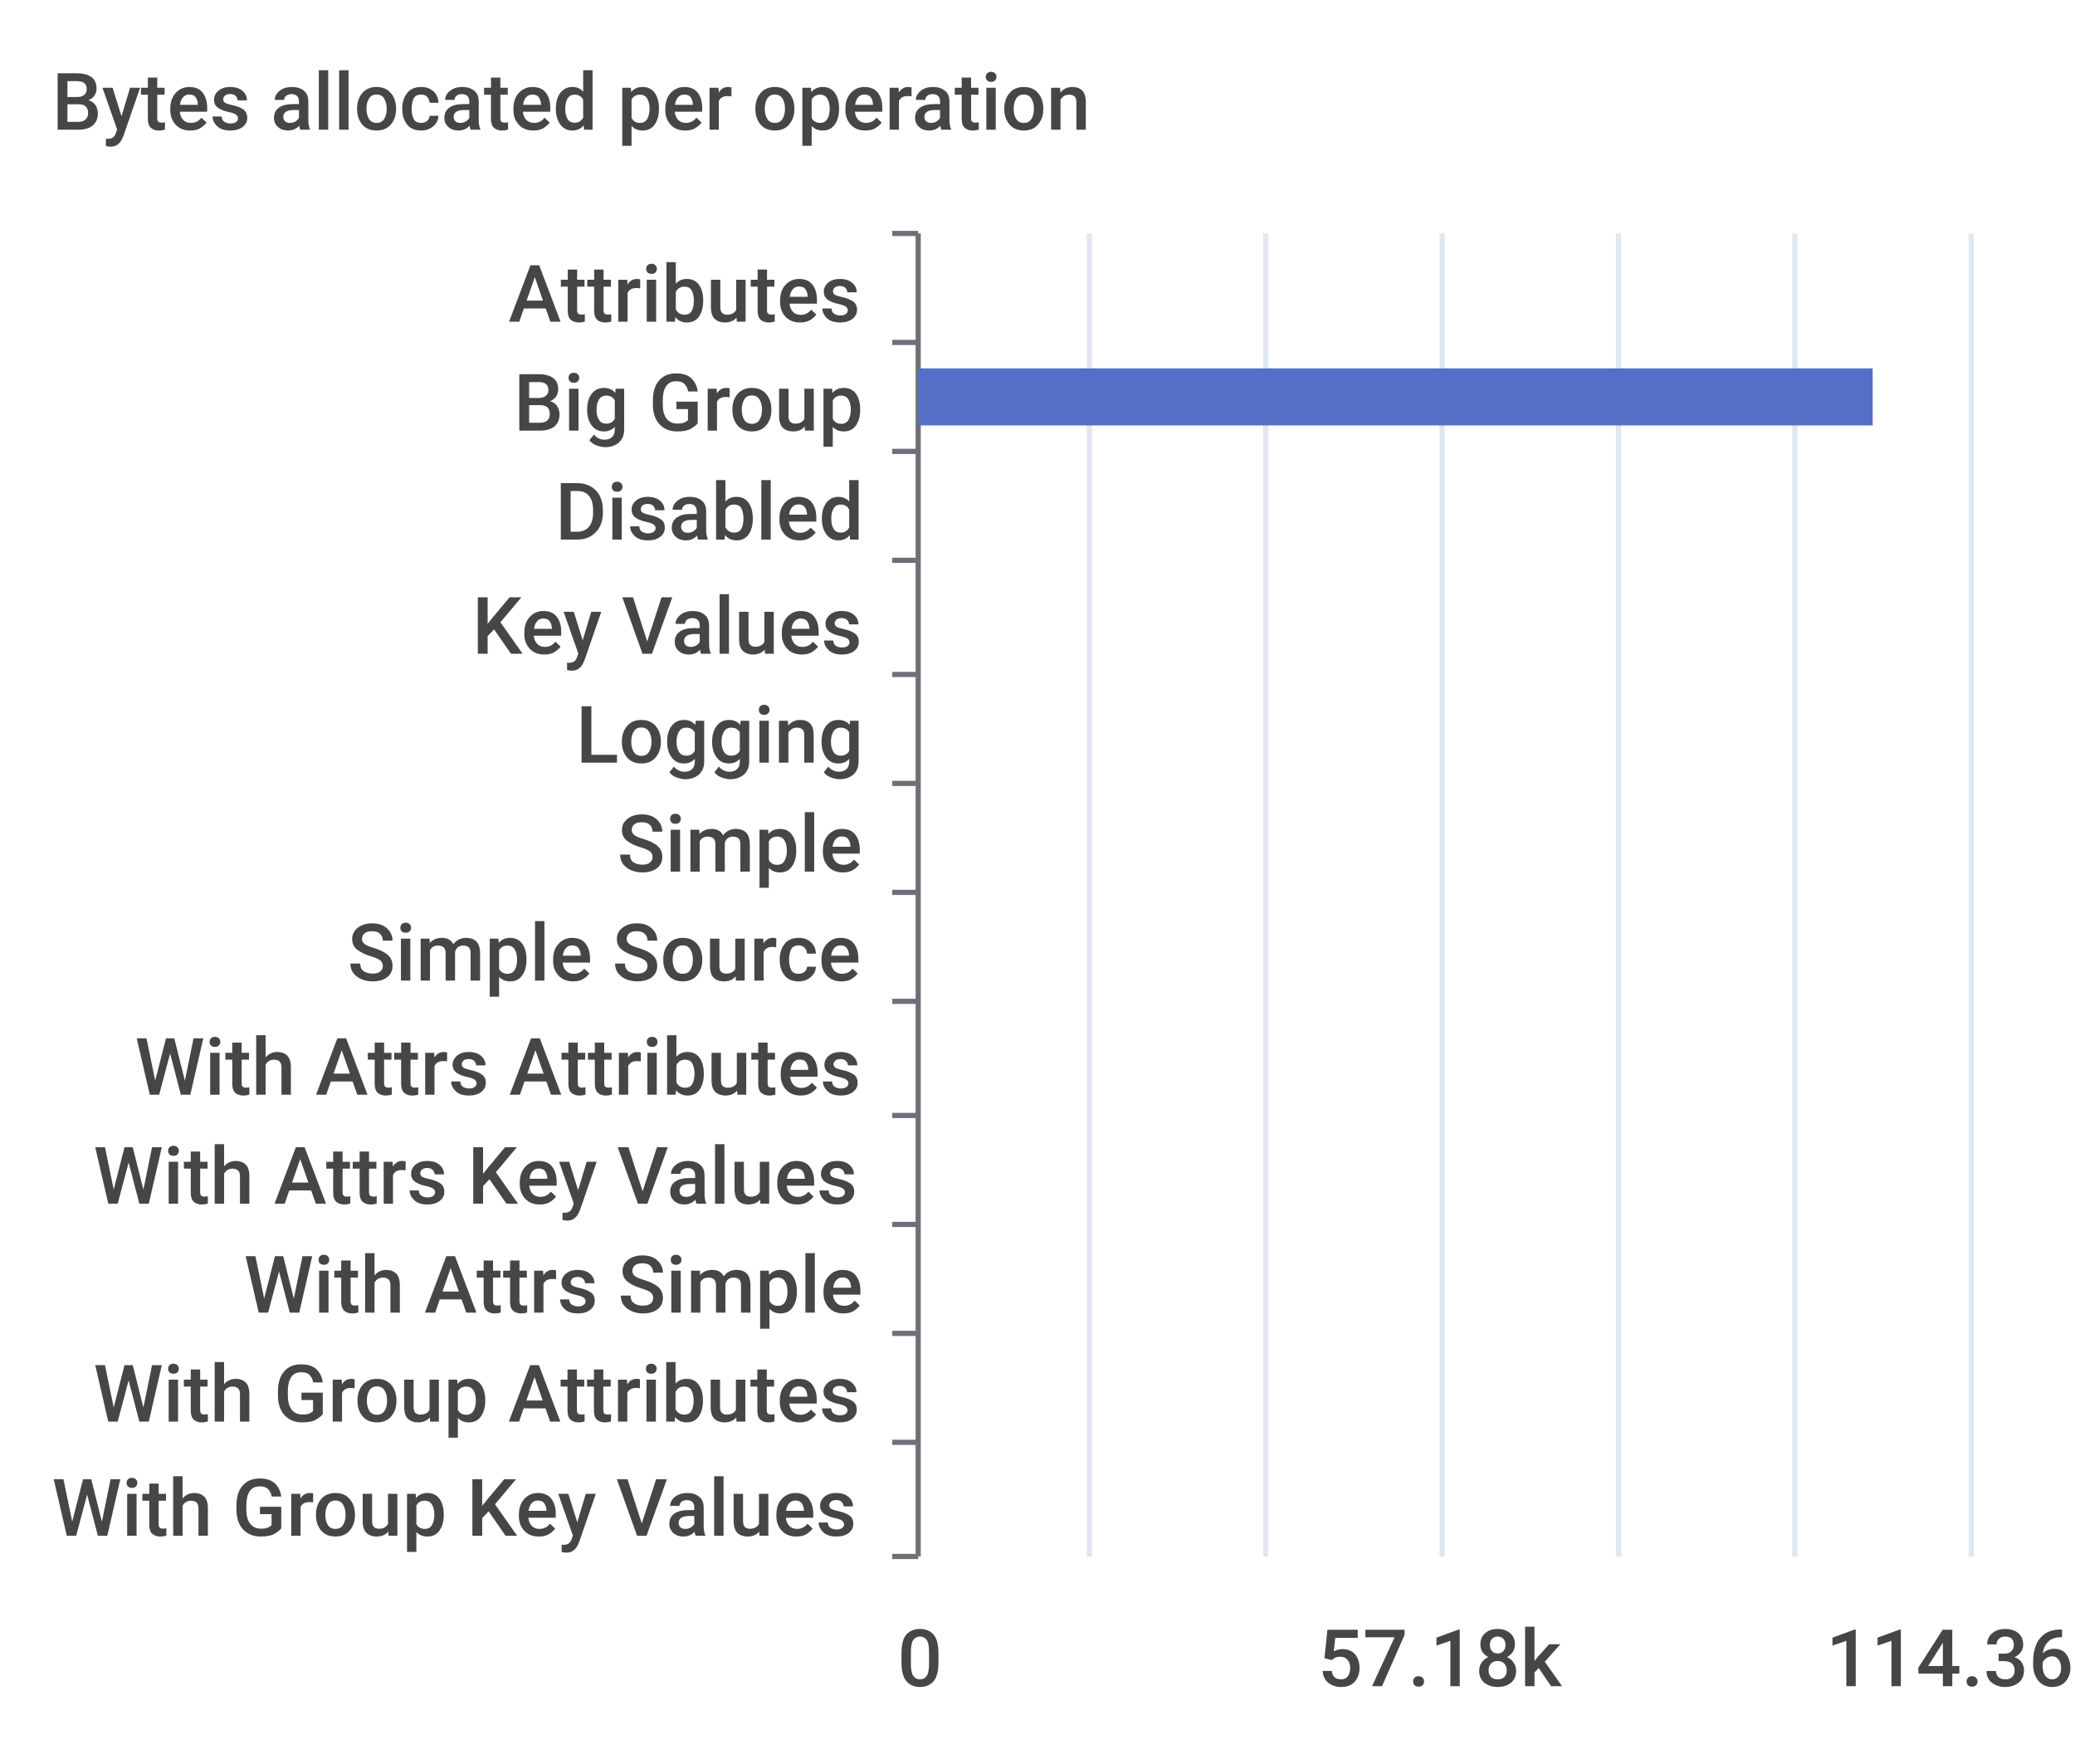
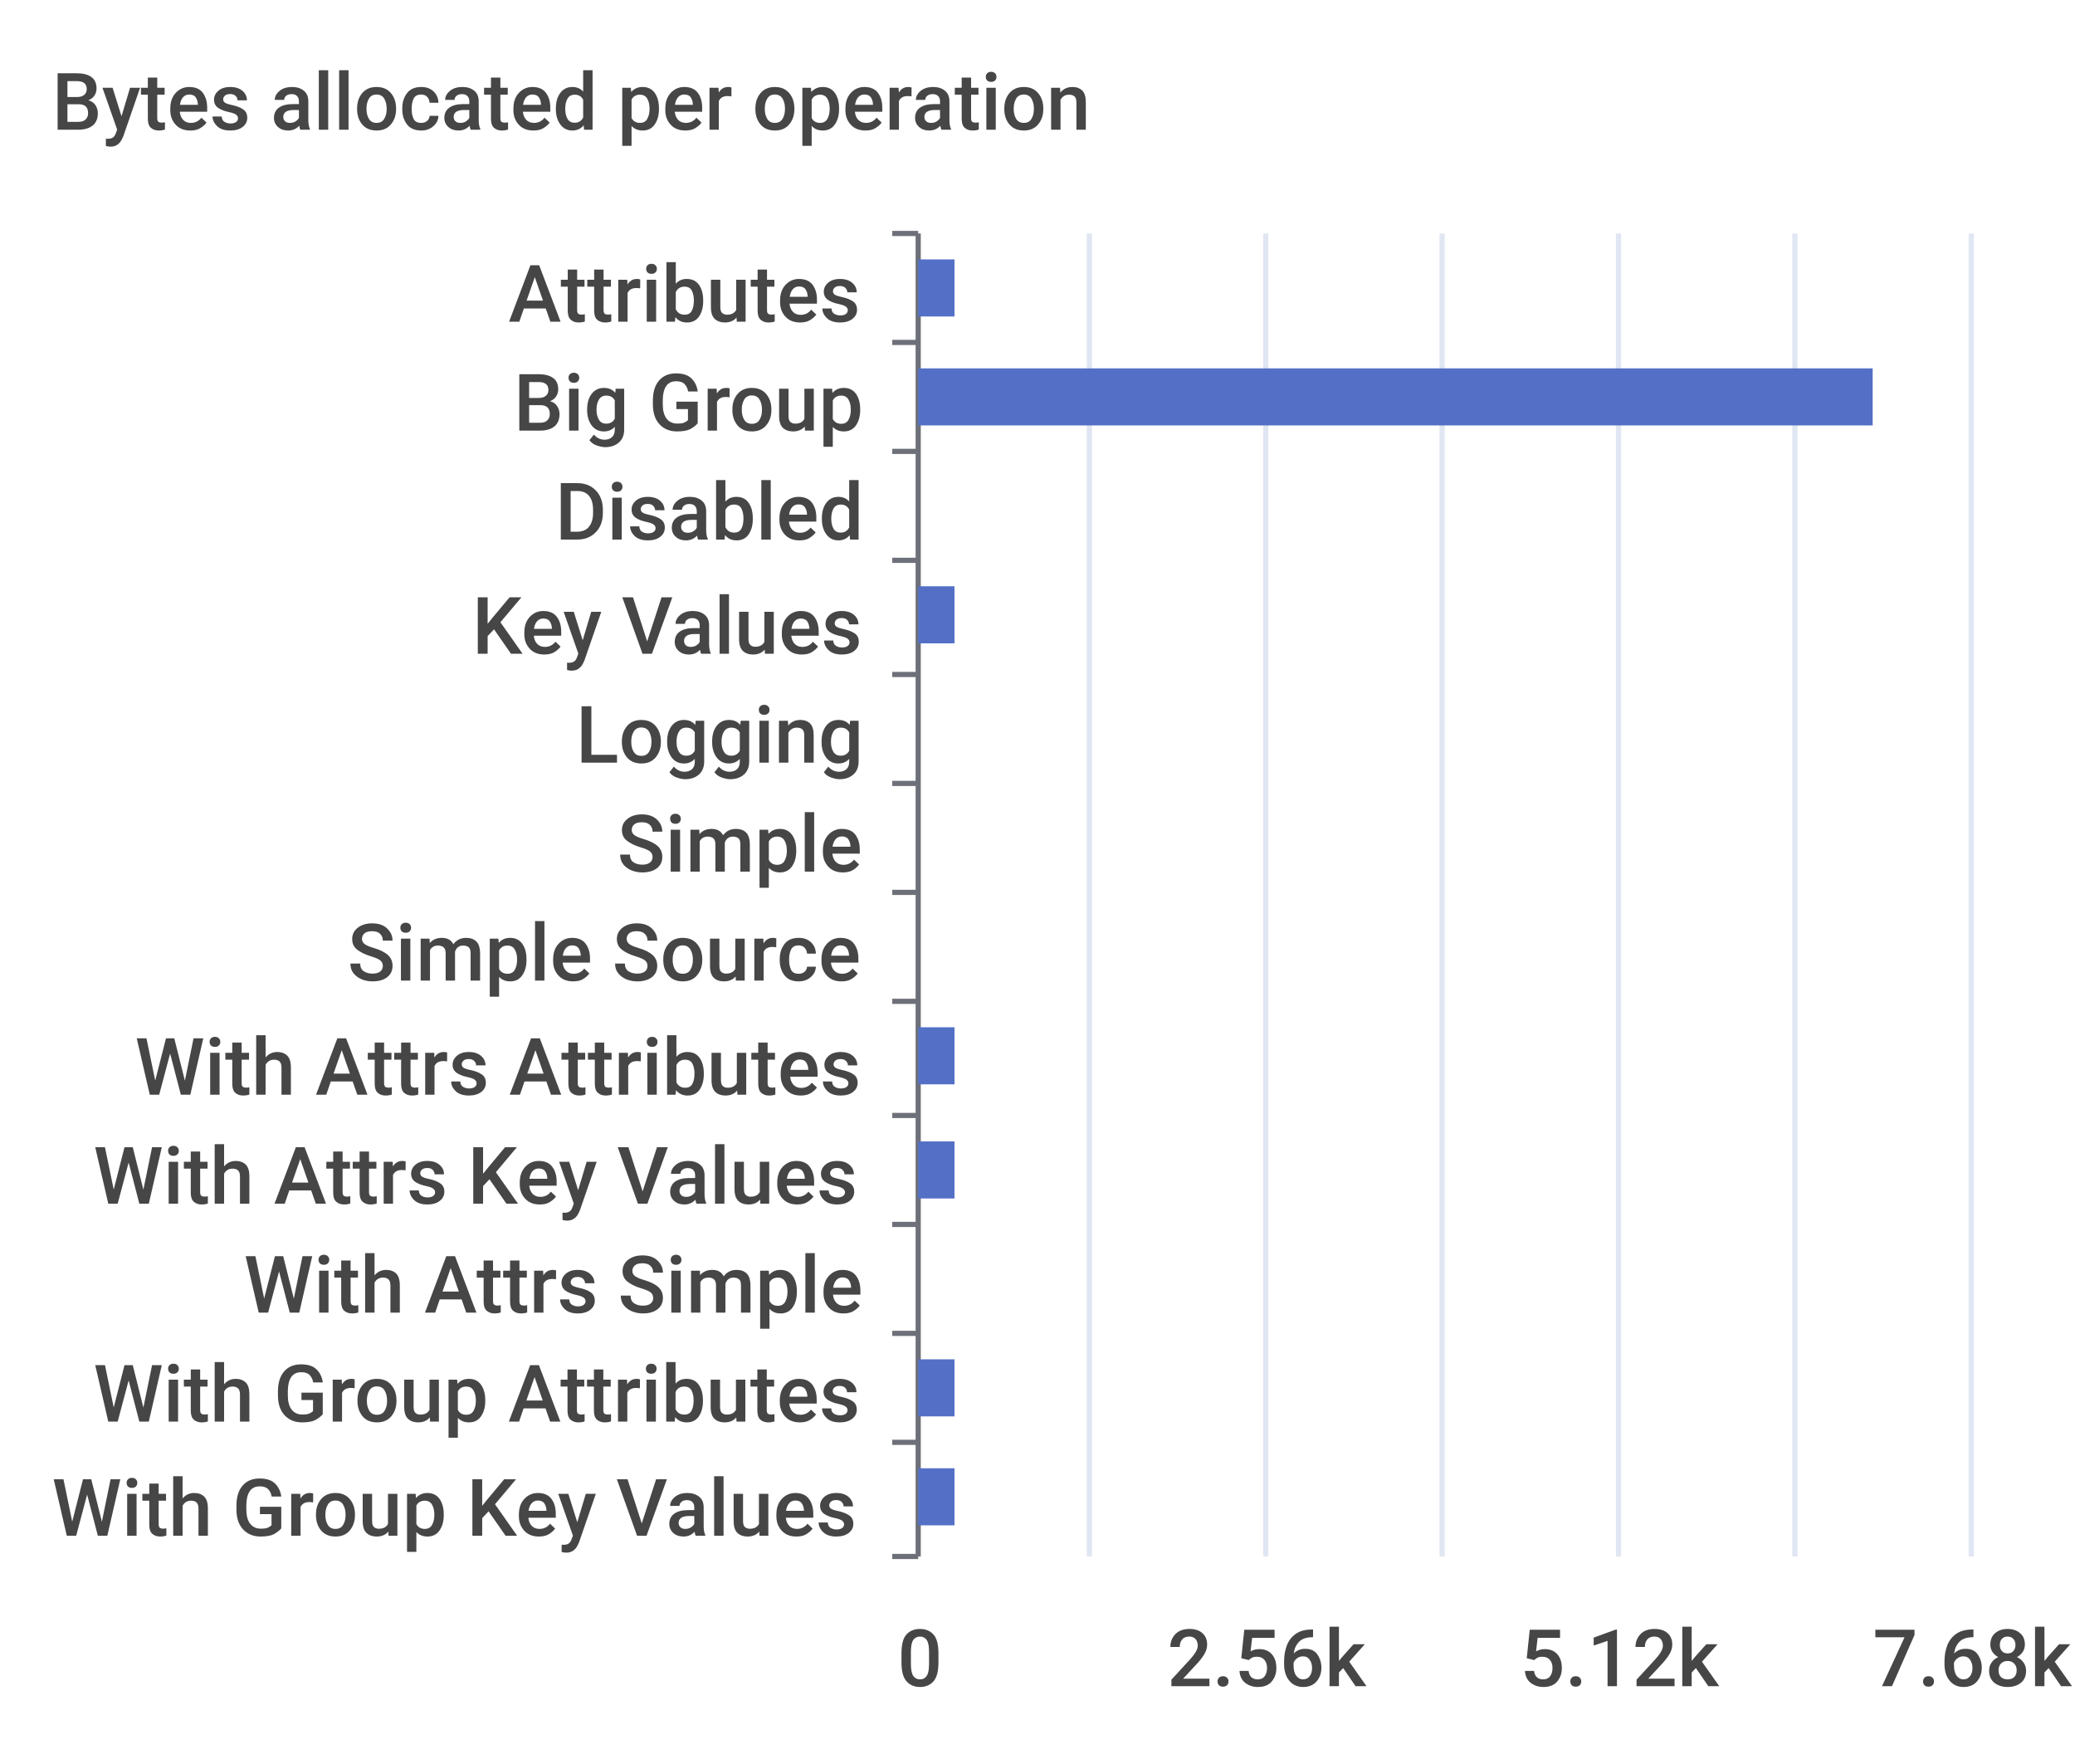
<svg xmlns="http://www.w3.org/2000/svg" width="400" height="340">\n<path d="M 0 0 L 400 0 L 400 340 L 0 340 L 0 0" style="stroke-width:0;stroke:none;fill:rgba(255,255,255,1.0)" />
  <text x="10" y="25" style="stroke-width:0;stroke:none;fill:rgba(70,70,70,1.0);font-size:15.3px;font-family:'Roboto Medium',sans-serif">Bytes allocated per operation</text>
  <path d="M 172 45 L 177 45" style="stroke-width:1;stroke:rgba(110,112,121,1.0);fill:none" />
  <path d="M 172 66 L 177 66" style="stroke-width:1;stroke:rgba(110,112,121,1.0);fill:none" />
  <path d="M 172 87 L 177 87" style="stroke-width:1;stroke:rgba(110,112,121,1.0);fill:none" />
  <path d="M 172 108 L 177 108" style="stroke-width:1;stroke:rgba(110,112,121,1.0);fill:none" />
  <path d="M 172 130 L 177 130" style="stroke-width:1;stroke:rgba(110,112,121,1.0);fill:none" />
  <path d="M 172 151 L 177 151" style="stroke-width:1;stroke:rgba(110,112,121,1.0);fill:none" />
  <path d="M 172 172 L 177 172" style="stroke-width:1;stroke:rgba(110,112,121,1.0);fill:none" />
  <path d="M 172 193 L 177 193" style="stroke-width:1;stroke:rgba(110,112,121,1.0);fill:none" />
  <path d="M 172 215 L 177 215" style="stroke-width:1;stroke:rgba(110,112,121,1.0);fill:none" />
  <path d="M 172 236 L 177 236" style="stroke-width:1;stroke:rgba(110,112,121,1.0);fill:none" />
  <path d="M 172 257 L 177 257" style="stroke-width:1;stroke:rgba(110,112,121,1.0);fill:none" />
  <path d="M 172 278 L 177 278" style="stroke-width:1;stroke:rgba(110,112,121,1.0);fill:none" />
  <path d="M 172 300 L 177 300" style="stroke-width:1;stroke:rgba(110,112,121,1.0);fill:none" />
  <path d="M 177 45 L 177 300" style="stroke-width:1;stroke:rgba(110,112,121,1.0);fill:none" />
  <text x="98" y="62" style="stroke-width:0;stroke:none;fill:rgba(70,70,70,1.0);font-size:15.3px;font-family:'Roboto Medium',sans-serif">Attributes</text>
  <text x="99" y="83" style="stroke-width:0;stroke:none;fill:rgba(70,70,70,1.0);font-size:15.3px;font-family:'Roboto Medium',sans-serif">Big Group</text>
  <text x="107" y="104" style="stroke-width:0;stroke:none;fill:rgba(70,70,70,1.0);font-size:15.3px;font-family:'Roboto Medium',sans-serif">Disabled</text>
  <text x="91" y="126" style="stroke-width:0;stroke:none;fill:rgba(70,70,70,1.0);font-size:15.3px;font-family:'Roboto Medium',sans-serif">Key Values</text>
  <text x="111" y="147" style="stroke-width:0;stroke:none;fill:rgba(70,70,70,1.0);font-size:15.3px;font-family:'Roboto Medium',sans-serif">Logging</text>
  <text x="119" y="168" style="stroke-width:0;stroke:none;fill:rgba(70,70,70,1.0);font-size:15.3px;font-family:'Roboto Medium',sans-serif">Simple</text>
  <text x="67" y="189" style="stroke-width:0;stroke:none;fill:rgba(70,70,70,1.0);font-size:15.3px;font-family:'Roboto Medium',sans-serif">Simple Source</text>
  <text x="26" y="211" style="stroke-width:0;stroke:none;fill:rgba(70,70,70,1.0);font-size:15.3px;font-family:'Roboto Medium',sans-serif">With Attrs Attributes</text>
  <text x="18" y="232" style="stroke-width:0;stroke:none;fill:rgba(70,70,70,1.0);font-size:15.3px;font-family:'Roboto Medium',sans-serif">With Attrs Key Values</text>
  <text x="47" y="253" style="stroke-width:0;stroke:none;fill:rgba(70,70,70,1.0);font-size:15.3px;font-family:'Roboto Medium',sans-serif">With Attrs Simple</text>
  <text x="18" y="274" style="stroke-width:0;stroke:none;fill:rgba(70,70,70,1.0);font-size:15.3px;font-family:'Roboto Medium',sans-serif">With Group Attributes</text>
  <text x="10" y="296" style="stroke-width:0;stroke:none;fill:rgba(70,70,70,1.0);font-size:15.3px;font-family:'Roboto Medium',sans-serif">With Group Key Values</text>
  <text x="173" y="325" style="stroke-width:0;stroke:none;fill:rgba(70,70,70,1.0);font-size:15.3px;font-family:'Roboto Medium',sans-serif">0</text>
-   <text x="254" y="325" style="stroke-width:0;stroke:none;fill:rgba(70,70,70,1.0);font-size:15.3px;font-family:'Roboto Medium',sans-serif">57.18k</text>
-   <text x="352" y="325" style="stroke-width:0;stroke:none;fill:rgba(70,70,70,1.0);font-size:15.3px;font-family:'Roboto Medium',sans-serif">114.36k</text>
+   <text x="225" y="325" style="stroke-width:0;stroke:none;fill:rgba(70,70,70,1.0);font-size:15.3px;font-family:'Roboto Medium',sans-serif">2.56k</text>
+   <text x="293" y="325" style="stroke-width:0;stroke:none;fill:rgba(70,70,70,1.0);font-size:15.3px;font-family:'Roboto Medium',sans-serif">5.12k</text>
+   <text x="361" y="325" style="stroke-width:0;stroke:none;fill:rgba(70,70,70,1.0);font-size:15.3px;font-family:'Roboto Medium',sans-serif">7.68k</text>
  <path d="M 210 45 L 210 300" style="stroke-width:1;stroke:rgba(224,230,242,1.0);fill:none" />
  <path d="M 244 45 L 244 300" style="stroke-width:1;stroke:rgba(224,230,242,1.0);fill:none" />
  <path d="M 278 45 L 278 300" style="stroke-width:1;stroke:rgba(224,230,242,1.0);fill:none" />
  <path d="M 312 45 L 312 300" style="stroke-width:1;stroke:rgba(224,230,242,1.0);fill:none" />
  <path d="M 346 45 L 346 300" style="stroke-width:1;stroke:rgba(224,230,242,1.0);fill:none" />
  <path d="M 380 45 L 380 300" style="stroke-width:1;stroke:rgba(224,230,242,1.0);fill:none" />
-   <path d="M 177 283 L 177 283 L 177 294 L 177 294 L 177 283" style="stroke-width:0;stroke:none;fill:rgba(84,112,198,1.0)" />
-   <path d="M 177 262 L 177 262 L 177 273 L 177 273 L 177 262" style="stroke-width:0;stroke:none;fill:rgba(84,112,198,1.0)" />
+   <path d="M 177 283 L 184 283 L 184 294 L 177 294 L 177 283" style="stroke-width:0;stroke:none;fill:rgba(84,112,198,1.0)" />
+   <path d="M 177 262 L 184 262 L 184 273 L 177 273 L 177 262" style="stroke-width:0;stroke:none;fill:rgba(84,112,198,1.0)" />
  <path d="M 177 241 L 177 241 L 177 252 L 177 252 L 177 241" style="stroke-width:0;stroke:none;fill:rgba(84,112,198,1.0)" />
-   <path d="M 177 220 L 177 220 L 177 231 L 177 231 L 177 220" style="stroke-width:0;stroke:none;fill:rgba(84,112,198,1.0)" />
-   <path d="M 177 198 L 177 198 L 177 209 L 177 209 L 177 198" style="stroke-width:0;stroke:none;fill:rgba(84,112,198,1.0)" />
+   <path d="M 177 220 L 184 220 L 184 231 L 177 231 L 177 220" style="stroke-width:0;stroke:none;fill:rgba(84,112,198,1.0)" />
+   <path d="M 177 198 L 184 198 L 184 209 L 177 209 L 177 198" style="stroke-width:0;stroke:none;fill:rgba(84,112,198,1.0)" />
  <path d="M 177 177 L 177 177 L 177 188 L 177 188 L 177 177" style="stroke-width:0;stroke:none;fill:rgba(84,112,198,1.0)" />
  <path d="M 177 156 L 177 156 L 177 167 L 177 167 L 177 156" style="stroke-width:0;stroke:none;fill:rgba(84,112,198,1.0)" />
  <path d="M 177 135 L 177 135 L 177 146 L 177 146 L 177 135" style="stroke-width:0;stroke:none;fill:rgba(84,112,198,1.0)" />
-   <path d="M 177 113 L 177 113 L 177 124 L 177 124 L 177 113" style="stroke-width:0;stroke:none;fill:rgba(84,112,198,1.0)" />
+   <path d="M 177 113 L 184 113 L 184 124 L 177 124 L 177 113" style="stroke-width:0;stroke:none;fill:rgba(84,112,198,1.0)" />
  <path d="M 177 92 L 177 92 L 177 103 L 177 103 L 177 92" style="stroke-width:0;stroke:none;fill:rgba(84,112,198,1.0)" />
  <path d="M 177 71 L 361 71 L 361 82 L 177 82 L 177 71" style="stroke-width:0;stroke:none;fill:rgba(84,112,198,1.0)" />
-   <path d="M 177 50 L 177 50 L 177 61 L 177 61 L 177 50" style="stroke-width:0;stroke:none;fill:rgba(84,112,198,1.0)" />
+   <path d="M 177 50 L 184 50 L 184 61 L 177 61 L 177 50" style="stroke-width:0;stroke:none;fill:rgba(84,112,198,1.0)" />
</svg>
